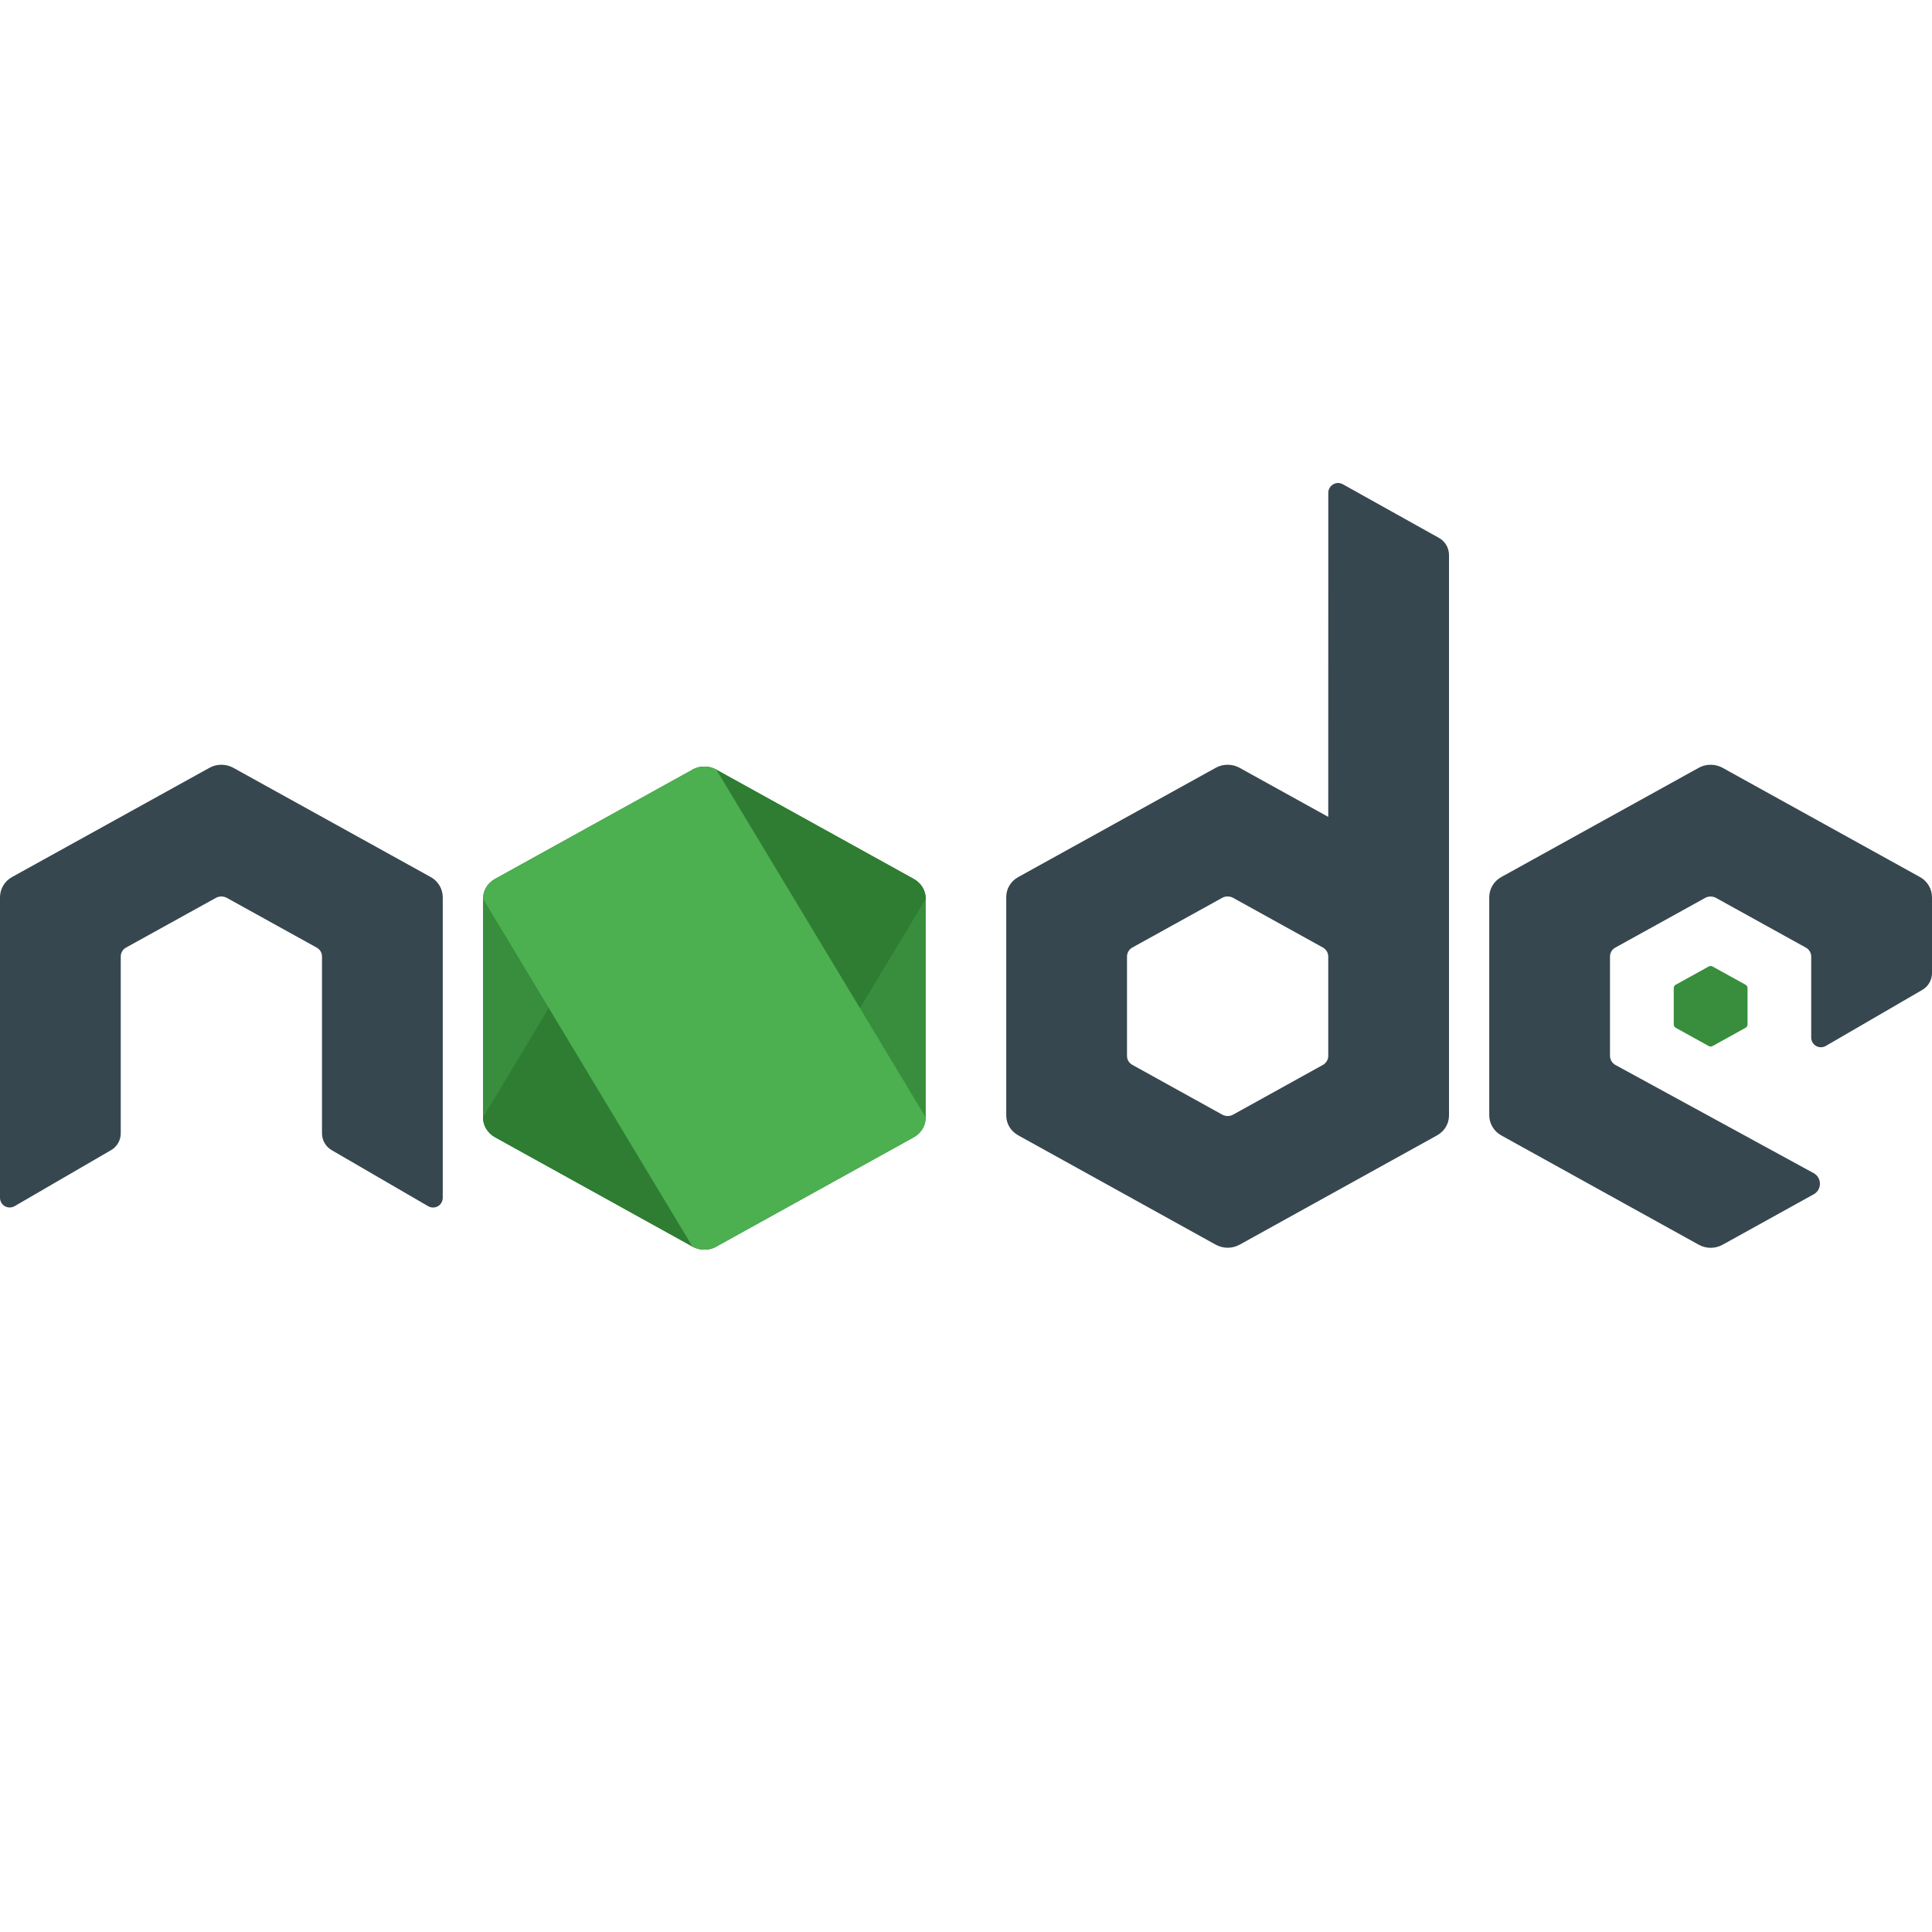
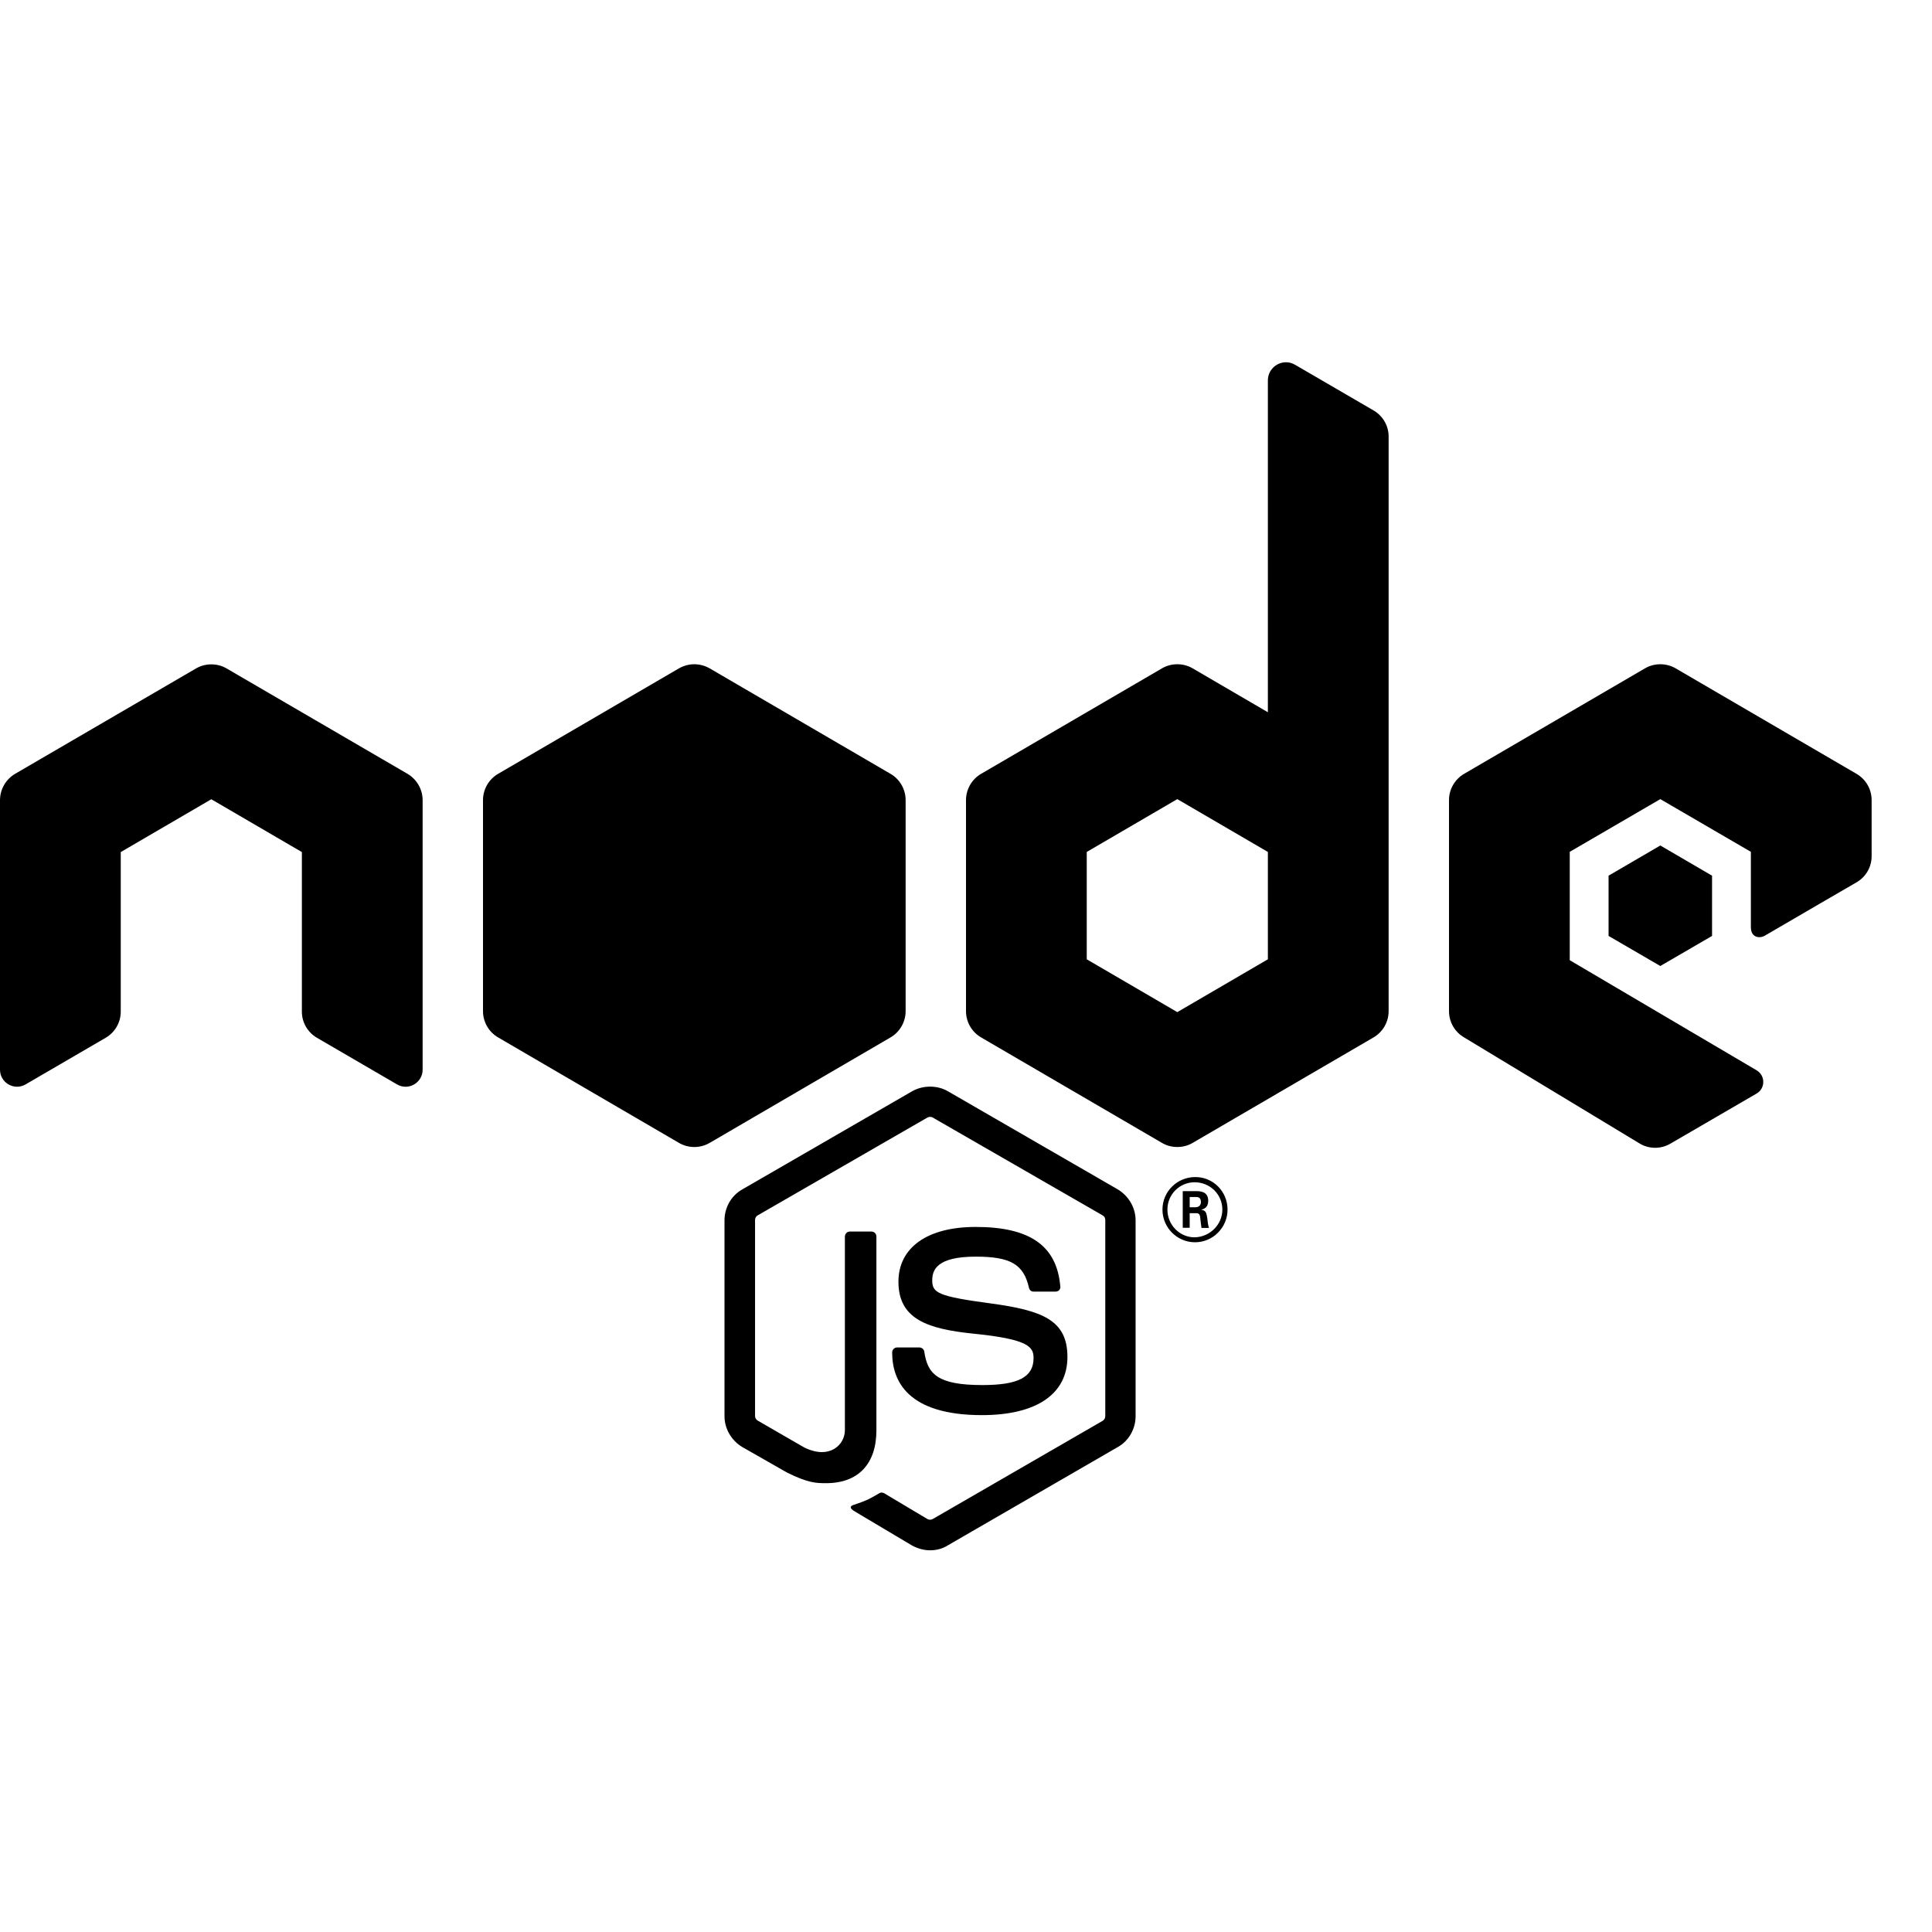
- <svg xmlns="http://www.w3.org/2000/svg" viewBox="0 0 48 48" width="24px" height="24px">
-   <path fill="#388e3c" d="M17.204 19.122l-4.907 2.715C12.113 21.938 12 22.126 12 22.329v5.433c0 .203.113.39.297.492l4.908 2.717c.183.101.41.101.593 0l4.907-2.717C22.887 28.152 23 27.965 23 27.762v-5.433c0-.203-.113-.39-.297-.492l-4.906-2.715c-.092-.051-.195-.076-.297-.076-.103 0-.205.025-.297.076M42.451 24.013l-.818.452c-.031.017-.049.048-.049.082v.906c0 .034.019.065.049.082l.818.453c.031.017.068.017.099 0l.818-.453c.03-.017.049-.048.049-.082v-.906c0-.034-.019-.065-.05-.082l-.818-.452C42.534 24.004 42.517 24 42.5 24S42.466 24.004 42.451 24.013" />
-   <path fill="#37474f" d="M35.751,13.364l-2.389-1.333c-0.075-0.042-0.167-0.041-0.241,0.003 c-0.074,0.044-0.12,0.123-0.12,0.209L33,20.295l-2.203-1.219C30.705,19.025,30.602,19,30.5,19c-0.102,0-0.205,0.025-0.297,0.076 h0.001l-4.907,2.715C25.113,21.892,25,22.08,25,22.282v5.433c0,0.203,0.113,0.39,0.297,0.492l4.908,2.717 c0.183,0.101,0.41,0.101,0.593,0l4.907-2.717C35.887,28.106,36,27.918,36,27.715V13.788C36,13.612,35.904,13.45,35.751,13.364z M32.866,26.458l-2.23,1.235c-0.083,0.046-0.186,0.046-0.269,0l-2.231-1.235C28.051,26.412,28,26.326,28,26.234v-2.47 c0-0.092,0.051-0.177,0.135-0.224l2.231-1.234h-0.001c0.042-0.023,0.088-0.034,0.135-0.034c0.047,0,0.093,0.012,0.135,0.034 l2.23,1.234C32.949,23.587,33,23.673,33,23.765v2.47C33,26.326,32.949,26.412,32.866,26.458z" />
-   <path fill="#2e7d32" d="M17.204,19.122L12,27.762c0,0.203,0.113,0.39,0.297,0.492l4.908,2.717 c0.183,0.101,0.41,0.101,0.593,0L23,22.329c0-0.203-0.113-0.39-0.297-0.492l-4.906-2.715c-0.092-0.051-0.195-0.076-0.297-0.076 c-0.103,0-0.205,0.025-0.297,0.076" />
-   <path fill="#4caf50" d="M17.204,19.122l-4.907,2.715C12.113,21.938,12,22.126,12,22.329l5.204,8.642 c0.183,0.101,0.41,0.101,0.593,0l4.907-2.717C22.887,28.152,23,27.965,23,27.762l-5.203-8.64c-0.092-0.051-0.195-0.076-0.297-0.076 c-0.103,0-0.205,0.025-0.297,0.076" />
-   <path fill="#37474f" d="M47.703 21.791l-4.906-2.715C42.705 19.025 42.602 19 42.5 19c-.102 0-.205.025-.297.076h.001l-4.907 2.715C37.114 21.892 37 22.084 37 22.294v5.411c0 .209.114.402.297.503l4.908 2.717c.184.102.409.102.593 0l2.263-1.253c.207-.115.206-.412-.002-.526l-4.924-2.687C40.052 26.412 40 26.325 40 26.231v-2.466c0-.092.05-.177.13-.221l2.235-1.236h-.001c.042-.023.088-.034.135-.034.047 0 .093.012.135.034l2.235 1.237c.08.044.13.129.13.221v2.012c0 .086.046.166.121.209.075.042.167.042.242-.001l2.398-1.393c.148-.086.24-.245.24-.417v-1.88C48 22.085 47.886 21.892 47.703 21.791zM10.703 21.791l-4.906-2.715C5.705 19.025 5.602 19 5.5 19c-.102 0-.205.025-.297.076h.001l-4.907 2.715C.114 21.892 0 22.084 0 22.294v7.465c0 .086.046.166.121.209.075.042.167.042.242-.001l2.398-1.393C2.909 28.488 3 28.329 3 28.157v-4.393c0-.092.05-.177.13-.221l2.235-1.236H5.365c.042-.023.088-.034.135-.034.047 0 .093.012.135.034l2.235 1.237C7.95 23.588 8 23.673 8 23.765v4.393c0 .172.091.331.24.417l2.398 1.393c.075.043.167.043.242.001C10.954 29.925 11 29.845 11 29.759v-7.464C11 22.085 10.886 21.892 10.703 21.791z" />
+ <svg xmlns="http://www.w3.org/2000/svg" viewBox="0 0 32 32" width="24px" height="24px">
+   <path d="M 21.301 6 C 21.144 6 21 6.126 21 6.301 L 21 11.797 L 19.754 11.07 C 19.676 11.024 19.588 11.002 19.5 11.002 C 19.412 11.002 19.324 11.024 19.246 11.07 L 16.252 12.816 C 16.096 12.906 16 13.073 16 13.252 L 16 16.748 C 16 16.928 16.096 17.094 16.252 17.184 L 19.246 18.93 C 19.324 18.976 19.412 18.998 19.5 18.998 C 19.588 18.998 19.676 18.976 19.754 18.93 L 22.748 17.184 C 22.904 17.094 23 16.927 23 16.748 L 23 15 L 23 13.252 L 23 7.23 C 23 7.052 22.905 6.889 22.752 6.799 L 21.449 6.041 C 21.4 6.013 21.351 6 21.301 6 z M 11.5 11.002 C 11.412 11.002 11.325 11.025 11.246 11.07 L 8.252 12.816 C 8.096 12.906 8 13.073 8 13.252 L 8 16.748 C 8 16.928 8.096 17.094 8.252 17.184 L 11.246 18.93 C 11.403 19.021 11.597 19.021 11.754 18.93 L 14.748 17.184 C 14.904 17.094 15 16.927 15 16.748 L 15 13.252 C 15 13.072 14.904 12.906 14.748 12.816 L 11.754 11.07 C 11.675 11.025 11.588 11.002 11.5 11.002 z M 27.5 11.002 C 27.412 11.002 27.324 11.024 27.246 11.07 L 24.252 12.816 C 24.096 12.906 24 13.073 24 13.252 L 24 16.748 C 24 16.928 24.096 17.094 24.252 17.184 L 27.156 18.939 C 27.312 19.034 27.508 19.035 27.666 18.943 L 29.094 18.113 C 29.242 18.028 29.243 17.814 29.094 17.727 L 26 15.904 L 26 14.109 L 27.5 13.236 L 29 14.109 L 29 15.359 C 29 15.526 29.14 15.552 29.234 15.496 C 29.612 15.274 30.752 14.613 30.752 14.613 C 30.905 14.524 31 14.36 31 14.182 L 31 13.252 C 31 13.072 30.904 12.906 30.748 12.816 L 27.754 11.07 C 27.675 11.024 27.588 11.002 27.5 11.002 z M 3.5 11.004 C 3.412 11.004 3.324 11.026 3.246 11.072 L 0.252 12.816 C 0.096 12.907 0 13.074 0 13.254 L 0 17.717 C 0 17.935 0.236 18.07 0.424 17.961 L 1.752 17.188 C 1.905 17.098 2 16.934 2 16.756 L 2 14.113 L 3.5 13.238 L 5 14.113 L 5 16.756 C 5 16.934 5.095 17.098 5.248 17.188 L 6.576 17.961 C 6.764 18.071 7 17.935 7 17.717 L 7 13.254 C 7 13.074 6.904 12.907 6.748 12.816 L 3.754 11.072 C 3.676 11.026 3.588 11.004 3.5 11.004 z M 19.5 13.236 L 21 14.111 L 21 15 L 21 15.889 L 19.5 16.764 L 18 15.889 L 18 14.111 L 19.5 13.236 z M 27.5 14.004 L 26.643 14.504 L 26.643 15.502 L 27.5 16 L 28.357 15.502 L 28.357 14.504 L 27.5 14.004 z M 15.406 17.998 C 15.303 17.998 15.199 18.023 15.109 18.074 L 12.297 19.699 C 12.112 19.801 12 20.002 12 20.211 L 12 23.457 C 12 23.666 12.117 23.863 12.297 23.969 L 13.037 24.391 C 13.392 24.566 13.523 24.566 13.684 24.566 C 14.214 24.566 14.516 24.249 14.516 23.689 L 14.516 20.482 C 14.516 20.433 14.478 20.398 14.434 20.398 L 14.078 20.398 C 14.029 20.398 13.994 20.438 13.994 20.482 L 13.994 23.689 C 13.994 23.932 13.737 24.182 13.318 23.973 L 12.549 23.529 C 12.524 23.514 12.506 23.484 12.506 23.455 L 12.506 20.209 C 12.506 20.18 12.52 20.146 12.549 20.131 L 15.361 18.51 C 15.391 18.495 15.425 18.495 15.449 18.51 L 18.264 20.131 C 18.293 20.146 18.307 20.175 18.307 20.209 L 18.307 23.455 C 18.307 23.489 18.288 23.518 18.264 23.533 L 15.449 25.16 C 15.424 25.175 15.385 25.175 15.361 25.16 L 14.643 24.732 C 14.624 24.722 14.593 24.717 14.574 24.727 C 14.375 24.844 14.335 24.859 14.15 24.922 C 14.101 24.937 14.035 24.967 14.176 25.045 L 15.109 25.6 C 15.202 25.649 15.304 25.678 15.406 25.678 C 15.513 25.678 15.617 25.649 15.699 25.596 L 18.512 23.969 C 18.697 23.867 18.809 23.666 18.809 23.457 L 18.809 20.211 C 18.809 20.002 18.692 19.806 18.512 19.699 L 15.699 18.074 C 15.612 18.023 15.509 17.998 15.406 17.998 z M 19.793 19.496 C 19.506 19.496 19.254 19.728 19.254 20.035 C 19.254 20.332 19.496 20.576 19.793 20.576 C 20.09 20.576 20.332 20.332 20.332 20.035 C 20.332 19.728 20.085 19.491 19.793 19.496 z M 19.787 19.582 C 20.041 19.582 20.246 19.782 20.246 20.035 C 20.246 20.283 20.04 20.488 19.787 20.494 C 19.538 20.494 19.336 20.288 19.336 20.035 C 19.336 19.782 19.539 19.582 19.787 19.582 z M 19.59 19.729 L 19.59 20.336 L 19.705 20.336 L 19.705 20.094 L 19.812 20.094 C 19.857 20.094 19.867 20.112 19.877 20.146 C 19.877 20.151 19.895 20.309 19.9 20.338 L 20.025 20.338 C 20.011 20.309 20.001 20.226 19.996 20.176 C 19.982 20.098 19.978 20.044 19.895 20.039 C 19.939 20.024 20.012 20.001 20.012 19.889 C 20.012 19.728 19.872 19.729 19.799 19.729 L 19.59 19.729 z M 19.705 19.826 L 19.803 19.826 C 19.833 19.826 19.891 19.825 19.891 19.908 C 19.891 19.942 19.876 19.997 19.797 19.996 L 19.705 19.996 L 19.705 19.826 z M 16.16 20.322 C 15.357 20.322 14.881 20.665 14.881 21.229 C 14.881 21.847 15.358 22.012 16.127 22.09 C 17.047 22.182 17.119 22.314 17.119 22.494 C 17.119 22.81 16.865 22.941 16.271 22.941 C 15.526 22.941 15.363 22.757 15.309 22.387 C 15.304 22.348 15.269 22.318 15.225 22.318 L 14.859 22.318 C 14.815 22.318 14.777 22.353 14.777 22.402 C 14.777 22.874 15.035 23.439 16.266 23.439 C 17.169 23.438 17.68 23.089 17.68 22.475 C 17.68 21.867 17.27 21.705 16.404 21.588 C 15.528 21.471 15.441 21.412 15.441 21.207 C 15.441 21.037 15.513 20.814 16.16 20.814 C 16.739 20.814 16.955 20.941 17.043 21.33 C 17.053 21.369 17.08 21.393 17.119 21.393 L 17.484 21.393 C 17.508 21.393 17.529 21.383 17.543 21.369 C 17.558 21.35 17.567 21.331 17.562 21.307 C 17.505 20.635 17.061 20.322 16.16 20.322 z" />
</svg>
